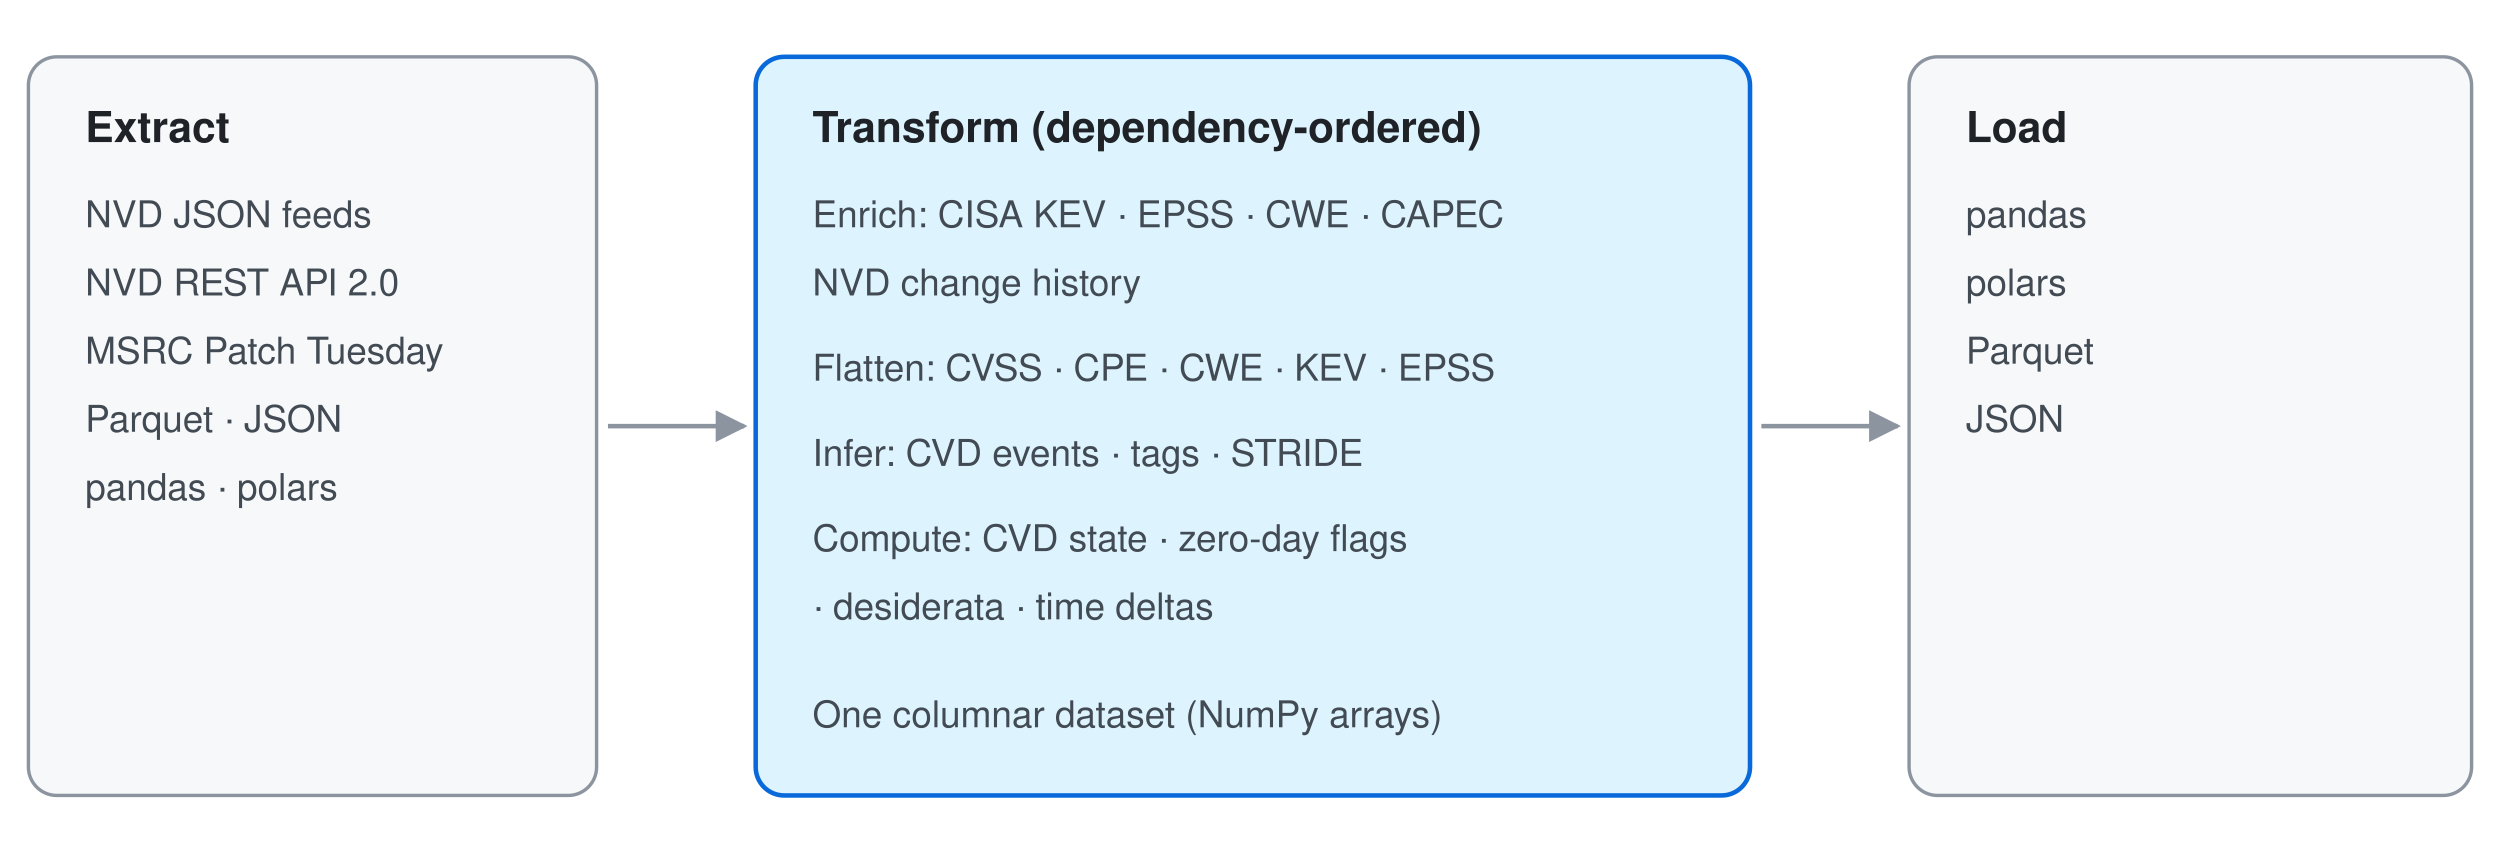
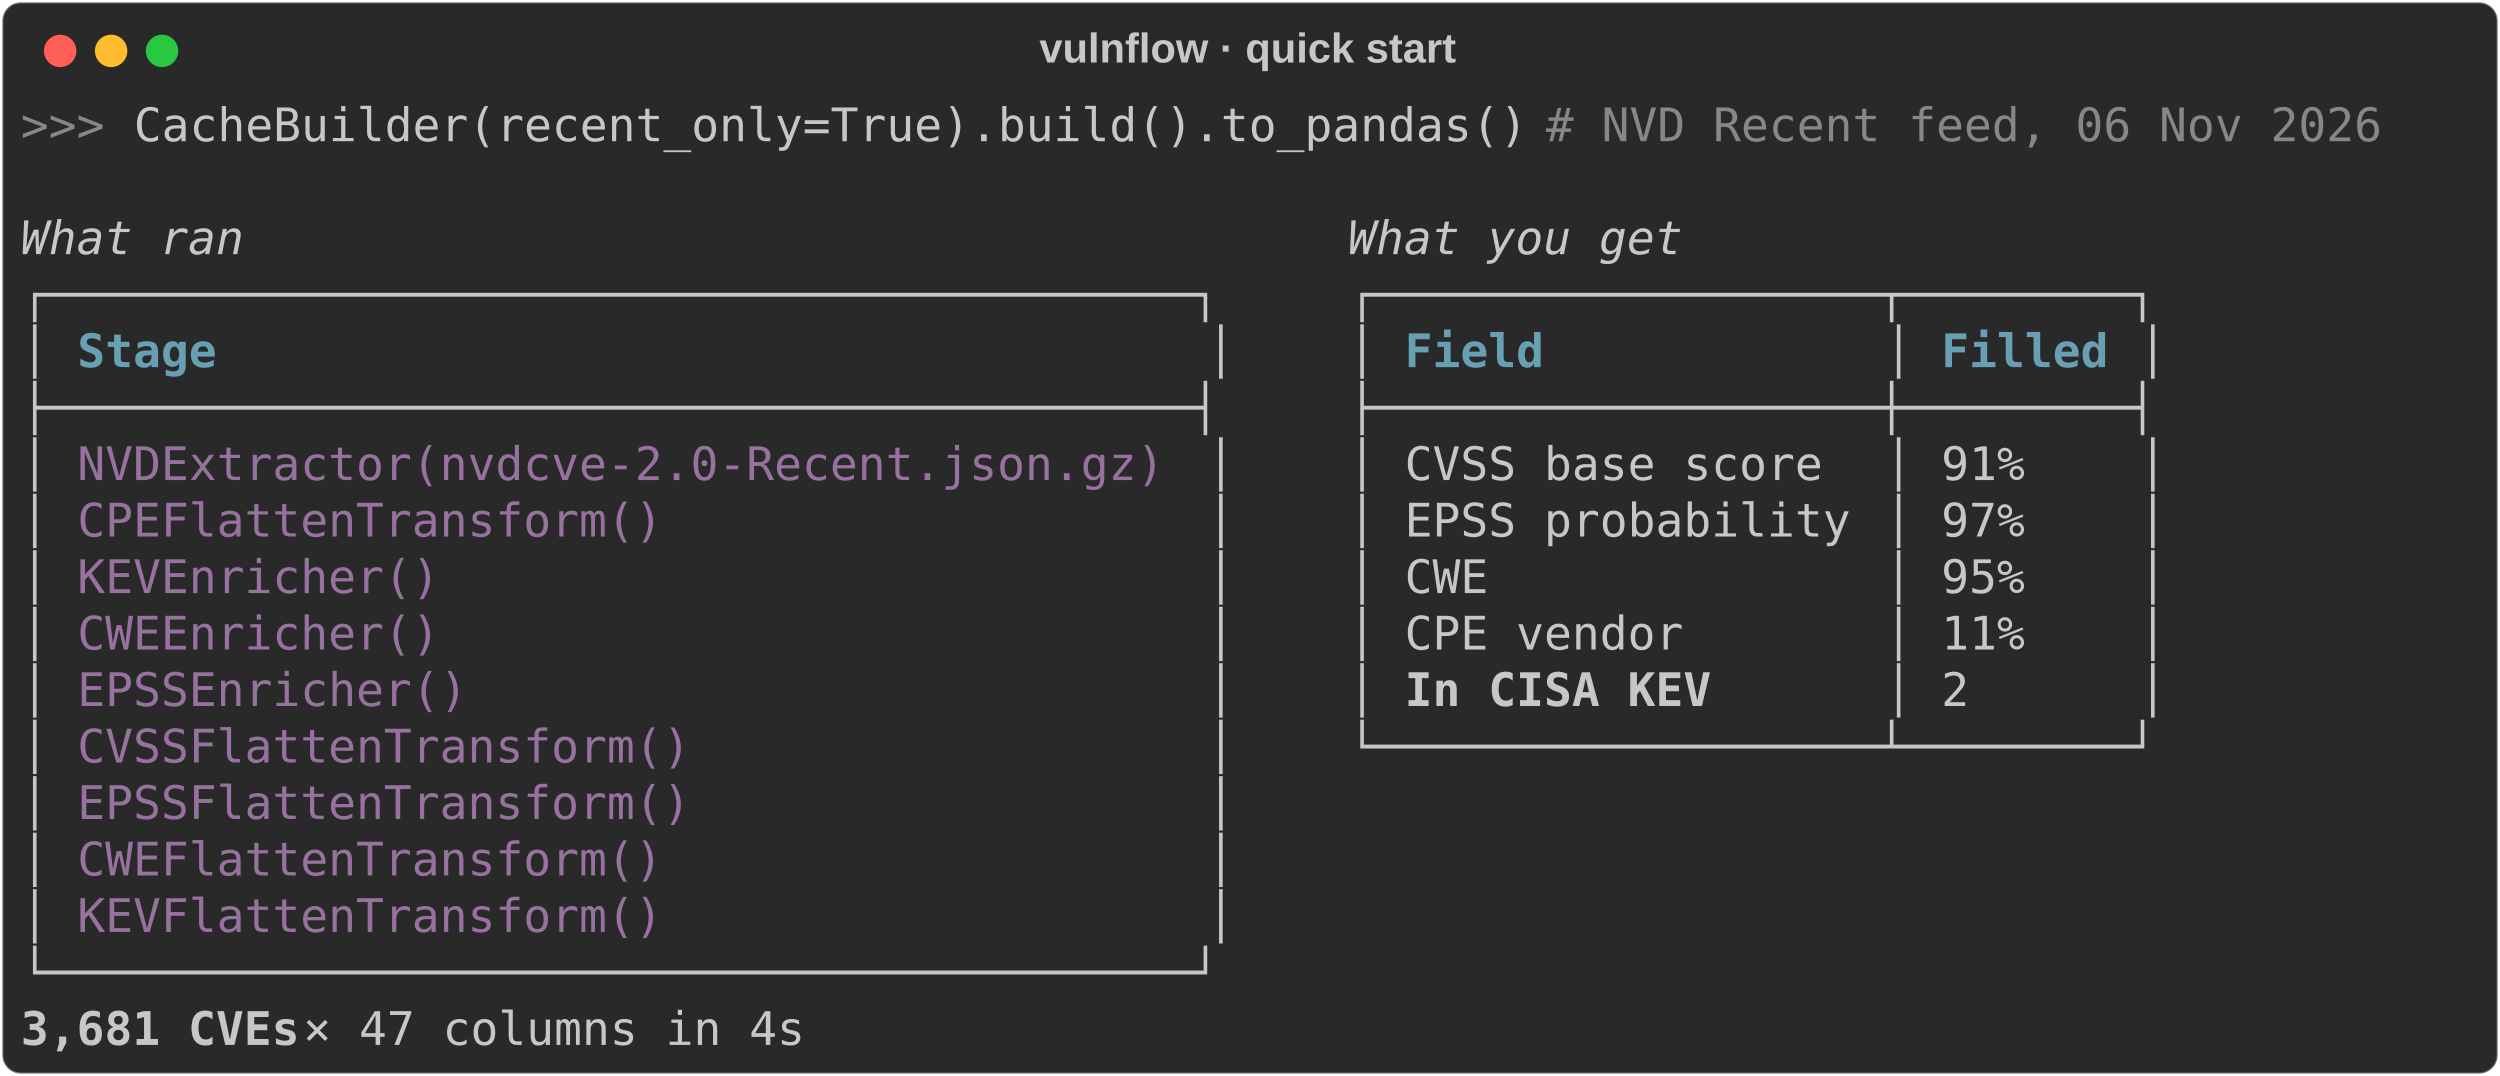
- <svg xmlns="http://www.w3.org/2000/svg" viewBox="0 0 880 300" font-family="-apple-system, Segoe UI, Helvetica, Arial, sans-serif" role="img" aria-labelledby="t d">
+ <svg xmlns="http://www.w3.org/2000/svg" class="rich-terminal" viewBox="0 0 1080 464.8">
  <style>
-     .box { fill: #f6f8fa; stroke: #8c959f; stroke-width: 1.2; }
-     .core { fill: #ddf4ff; stroke: #0969da; stroke-width: 1.6; }
-     .h { font-size: 15px; font-weight: 600; fill: #1f2328; }
-     .t { font-size: 13px; fill: #424a53; }
-     .a { stroke: #8c959f; stroke-width: 1.6; fill: none; marker-end: url(#arrow); }
-     .ah { fill: #8c959f; }
-     @media (prefers-color-scheme: dark) {
-       .box { fill: #161b22; stroke: #6e7681; }
-       .core { fill: #0c2d6b; stroke: #4493f8; }
-       .h { fill: #e6edf3; }
-       .t { fill: #9198a1; }
-       .a { stroke: #6e7681; }
-       .ah { fill: #6e7681; }
-     }
-   </style>
+ 
+     @font-face {
+         font-family: "Fira Code";
+         src: local("FiraCode-Regular"),
+                 url("https://cdnjs.cloudflare.com/ajax/libs/firacode/6.2.0/woff2/FiraCode-Regular.woff2") format("woff2"),
+                 url("https://cdnjs.cloudflare.com/ajax/libs/firacode/6.2.0/woff/FiraCode-Regular.woff") format("woff");
+         font-style: normal;
+         font-weight: 400;
+     }
+     @font-face {
+         font-family: "Fira Code";
+         src: local("FiraCode-Bold"),
+                 url("https://cdnjs.cloudflare.com/ajax/libs/firacode/6.2.0/woff2/FiraCode-Bold.woff2") format("woff2"),
+                 url("https://cdnjs.cloudflare.com/ajax/libs/firacode/6.2.0/woff/FiraCode-Bold.woff") format("woff");
+         font-style: bold;
+         font-weight: 700;
+     }
+ 
+     .terminal-3118309482-matrix {
+         font-family: Fira Code, monospace;
+         font-size: 20px;
+         line-height: 24.4px;
+         font-variant-east-asian: full-width;
+     }
+ 
+     .terminal-3118309482-title {
+         font-size: 18px;
+         font-weight: bold;
+         font-family: arial;
+     }
+ 
+     .terminal-3118309482-r1 { fill: #868887 }
+ .terminal-3118309482-r2 { fill: #c5c8c6 }
+ .terminal-3118309482-r3 { fill: #c5c8c6;font-style: italic; }
+ .terminal-3118309482-r4 { fill: #68a0b3;font-weight: bold }
+ .terminal-3118309482-r5 { fill: #98729f }
+ .terminal-3118309482-r6 { fill: #c5c8c6;font-weight: bold }
+     </style>
  <defs>
-     <marker id="arrow" viewBox="0 0 10 10" refX="9" refY="5" markerWidth="7" markerHeight="7" orient="auto">
-       <path class="ah" d="M0,0 L10,5 L0,10 z" />
-     </marker>
+     <clipPath id="terminal-3118309482-clip-terminal">
+       <rect x="0" y="0" width="1060.4" height="413.8" />
+     </clipPath>
+     <clipPath id="terminal-3118309482-line-0">
+       <rect x="0" y="1.5" width="1061.4" height="24.65" />
+     </clipPath>
+     <clipPath id="terminal-3118309482-line-1">
+       <rect x="0" y="25.9" width="1061.4" height="24.65" />
+     </clipPath>
+     <clipPath id="terminal-3118309482-line-2">
+       <rect x="0" y="50.3" width="1061.4" height="24.65" />
+     </clipPath>
+     <clipPath id="terminal-3118309482-line-3">
+       <rect x="0" y="74.7" width="1061.4" height="24.65" />
+     </clipPath>
+     <clipPath id="terminal-3118309482-line-4">
+       <rect x="0" y="99.1" width="1061.4" height="24.65" />
+     </clipPath>
+     <clipPath id="terminal-3118309482-line-5">
+       <rect x="0" y="123.5" width="1061.4" height="24.65" />
+     </clipPath>
+     <clipPath id="terminal-3118309482-line-6">
+       <rect x="0" y="147.9" width="1061.4" height="24.65" />
+     </clipPath>
+     <clipPath id="terminal-3118309482-line-7">
+       <rect x="0" y="172.3" width="1061.4" height="24.65" />
+     </clipPath>
+     <clipPath id="terminal-3118309482-line-8">
+       <rect x="0" y="196.7" width="1061.4" height="24.65" />
+     </clipPath>
+     <clipPath id="terminal-3118309482-line-9">
+       <rect x="0" y="221.1" width="1061.4" height="24.65" />
+     </clipPath>
+     <clipPath id="terminal-3118309482-line-10">
+       <rect x="0" y="245.5" width="1061.4" height="24.65" />
+     </clipPath>
+     <clipPath id="terminal-3118309482-line-11">
+       <rect x="0" y="269.9" width="1061.4" height="24.65" />
+     </clipPath>
+     <clipPath id="terminal-3118309482-line-12">
+       <rect x="0" y="294.3" width="1061.4" height="24.65" />
+     </clipPath>
+     <clipPath id="terminal-3118309482-line-13">
+       <rect x="0" y="318.7" width="1061.4" height="24.65" />
+     </clipPath>
+     <clipPath id="terminal-3118309482-line-14">
+       <rect x="0" y="343.1" width="1061.4" height="24.65" />
+     </clipPath>
+     <clipPath id="terminal-3118309482-line-15">
+       <rect x="0" y="367.5" width="1061.4" height="24.65" />
+     </clipPath>
  </defs>
-   <rect class="box" x="10" y="20" width="200" height="260" rx="10" />
-   <text class="h" x="30" y="50">Extract</text>
-   <text class="t" x="30" y="80">NVD JSON feeds</text>
-   <text class="t" x="30" y="104">NVD REST API 2.0</text>
-   <text class="t" x="30" y="128">MSRC Patch Tuesday</text>
-   <text class="t" x="30" y="152">Parquet · JSON</text>
-   <text class="t" x="30" y="176">pandas · polars</text>
-   <path class="a" d="M214,150 L262,150" />
-   <rect class="core" x="266" y="20" width="350" height="260" rx="10" />
-   <text class="h" x="286" y="50">Transform (dependency-ordered)</text>
-   <text class="t" x="286" y="80">Enrich: CISA KEV · EPSS · CWE · CAPEC</text>
-   <text class="t" x="286" y="104">            NVD change history</text>
-   <text class="t" x="286" y="134">Flatten: CVSS · CPE · CWE · KEV · EPSS</text>
-   <text class="t" x="286" y="164">Infer: CVD events · tags · STRIDE</text>
-   <text class="t" x="286" y="194">Compute: CVD state · zero-day flags</text>
-   <text class="t" x="286" y="218">                 · desiderata · time deltas</text>
-   <text class="t" x="286" y="256">One columnar dataset (NumPy arrays)</text>
-   <path class="a" d="M620,150 L668,150" />
-   <rect class="box" x="672" y="20" width="198" height="260" rx="10" />
-   <text class="h" x="692" y="50">Load</text>
-   <text class="t" x="692" y="80">pandas</text>
-   <text class="t" x="692" y="104">polars</text>
-   <text class="t" x="692" y="128">Parquet</text>
-   <text class="t" x="692" y="152">JSON</text>
+   <rect fill="#292929" stroke="rgba(255,255,255,0.35)" stroke-width="1" x="1" y="1" width="1078" height="462.8" rx="8" />
+   <text class="terminal-3118309482-title" fill="#c5c8c6" text-anchor="middle" x="539" y="27">vulnflow · quick start</text>
+   <g transform="translate(26,22)">
+     <circle cx="0" cy="0" r="7" fill="#ff5f57" />
+     <circle cx="22" cy="0" r="7" fill="#febc2e" />
+     <circle cx="44" cy="0" r="7" fill="#28c840" />
+   </g>
+   <g transform="translate(9, 41)" clip-path="url(#terminal-3118309482-clip-terminal)">
+     <g class="terminal-3118309482-matrix">
+       <text class="terminal-3118309482-r1" x="0" y="20" textLength="48.8" clip-path="url(#terminal-3118309482-line-0)">&gt;&gt;&gt; </text>
+       <text class="terminal-3118309482-r2" x="48.8" y="20" textLength="610" clip-path="url(#terminal-3118309482-line-0)">CacheBuilder(recent_only=True).build().to_pandas()</text>
+       <text class="terminal-3118309482-r1" x="658.8" y="20" textLength="402.6" clip-path="url(#terminal-3118309482-line-0)">   # NVD Recent feed, 06 Nov 2026</text>
+       <text class="terminal-3118309482-r2" x="1061.4" y="20" textLength="12.2" clip-path="url(#terminal-3118309482-line-0)">
+ </text>
+       <text class="terminal-3118309482-r2" x="1061.4" y="44.4" textLength="12.2" clip-path="url(#terminal-3118309482-line-1)">
+ </text>
+       <text class="terminal-3118309482-r3" x="0" y="68.8" textLength="524.6" clip-path="url(#terminal-3118309482-line-2)">                 What ran                  </text>
+       <text class="terminal-3118309482-r3" x="573.4" y="68.8" textLength="353.8" clip-path="url(#terminal-3118309482-line-2)">        What you get         </text>
+       <text class="terminal-3118309482-r2" x="1061.4" y="68.8" textLength="12.2" clip-path="url(#terminal-3118309482-line-2)">
+ </text>
+       <text class="terminal-3118309482-r2" x="0" y="93.2" textLength="524.6" clip-path="url(#terminal-3118309482-line-3)">┌─────────────────────────────────────────┐</text>
+       <text class="terminal-3118309482-r2" x="573.4" y="93.2" textLength="353.8" clip-path="url(#terminal-3118309482-line-3)">┌──────────────────┬────────┐</text>
+       <text class="terminal-3118309482-r2" x="1061.4" y="93.2" textLength="12.2" clip-path="url(#terminal-3118309482-line-3)">
+ </text>
+       <text class="terminal-3118309482-r2" x="0" y="117.6" textLength="12.2" clip-path="url(#terminal-3118309482-line-4)">│</text>
+       <text class="terminal-3118309482-r4" x="24.4" y="117.6" textLength="475.8" clip-path="url(#terminal-3118309482-line-4)">Stage                                  </text>
+       <text class="terminal-3118309482-r2" x="512.4" y="117.6" textLength="12.2" clip-path="url(#terminal-3118309482-line-4)">│</text>
+       <text class="terminal-3118309482-r2" x="573.4" y="117.6" textLength="12.2" clip-path="url(#terminal-3118309482-line-4)">│</text>
+       <text class="terminal-3118309482-r4" x="597.8" y="117.6" textLength="195.2" clip-path="url(#terminal-3118309482-line-4)">Field           </text>
+       <text class="terminal-3118309482-r2" x="805.2" y="117.6" textLength="12.2" clip-path="url(#terminal-3118309482-line-4)">│</text>
+       <text class="terminal-3118309482-r4" x="829.6" y="117.6" textLength="73.2" clip-path="url(#terminal-3118309482-line-4)">Filled</text>
+       <text class="terminal-3118309482-r2" x="915" y="117.6" textLength="12.2" clip-path="url(#terminal-3118309482-line-4)">│</text>
+       <text class="terminal-3118309482-r2" x="1061.4" y="117.6" textLength="12.2" clip-path="url(#terminal-3118309482-line-4)">
+ </text>
+       <text class="terminal-3118309482-r2" x="0" y="142" textLength="524.6" clip-path="url(#terminal-3118309482-line-5)">├─────────────────────────────────────────┤</text>
+       <text class="terminal-3118309482-r2" x="573.4" y="142" textLength="353.8" clip-path="url(#terminal-3118309482-line-5)">├──────────────────┼────────┤</text>
+       <text class="terminal-3118309482-r2" x="1061.4" y="142" textLength="12.2" clip-path="url(#terminal-3118309482-line-5)">
+ </text>
+       <text class="terminal-3118309482-r2" x="0" y="166.4" textLength="12.2" clip-path="url(#terminal-3118309482-line-6)">│</text>
+       <text class="terminal-3118309482-r5" x="24.4" y="166.4" textLength="475.8" clip-path="url(#terminal-3118309482-line-6)">NVDExtractor(nvdcve-2.0-Recent.json.gz)</text>
+       <text class="terminal-3118309482-r2" x="512.4" y="166.4" textLength="12.2" clip-path="url(#terminal-3118309482-line-6)">│</text>
+       <text class="terminal-3118309482-r2" x="573.4" y="166.4" textLength="12.2" clip-path="url(#terminal-3118309482-line-6)">│</text>
+       <text class="terminal-3118309482-r2" x="597.8" y="166.4" textLength="195.2" clip-path="url(#terminal-3118309482-line-6)">CVSS base score </text>
+       <text class="terminal-3118309482-r2" x="805.2" y="166.4" textLength="12.2" clip-path="url(#terminal-3118309482-line-6)">│</text>
+       <text class="terminal-3118309482-r2" x="829.6" y="166.4" textLength="73.2" clip-path="url(#terminal-3118309482-line-6)">   91%</text>
+       <text class="terminal-3118309482-r2" x="915" y="166.4" textLength="12.2" clip-path="url(#terminal-3118309482-line-6)">│</text>
+       <text class="terminal-3118309482-r2" x="1061.4" y="166.4" textLength="12.2" clip-path="url(#terminal-3118309482-line-6)">
+ </text>
+       <text class="terminal-3118309482-r2" x="0" y="190.8" textLength="12.2" clip-path="url(#terminal-3118309482-line-7)">│</text>
+       <text class="terminal-3118309482-r5" x="24.4" y="190.8" textLength="475.8" clip-path="url(#terminal-3118309482-line-7)">CPEFlattenTransform()                  </text>
+       <text class="terminal-3118309482-r2" x="512.4" y="190.8" textLength="12.2" clip-path="url(#terminal-3118309482-line-7)">│</text>
+       <text class="terminal-3118309482-r2" x="573.4" y="190.8" textLength="12.2" clip-path="url(#terminal-3118309482-line-7)">│</text>
+       <text class="terminal-3118309482-r2" x="597.8" y="190.8" textLength="195.2" clip-path="url(#terminal-3118309482-line-7)">EPSS probability</text>
+       <text class="terminal-3118309482-r2" x="805.2" y="190.8" textLength="12.2" clip-path="url(#terminal-3118309482-line-7)">│</text>
+       <text class="terminal-3118309482-r2" x="829.6" y="190.8" textLength="73.2" clip-path="url(#terminal-3118309482-line-7)">   97%</text>
+       <text class="terminal-3118309482-r2" x="915" y="190.8" textLength="12.2" clip-path="url(#terminal-3118309482-line-7)">│</text>
+       <text class="terminal-3118309482-r2" x="1061.4" y="190.8" textLength="12.2" clip-path="url(#terminal-3118309482-line-7)">
+ </text>
+       <text class="terminal-3118309482-r2" x="0" y="215.2" textLength="12.2" clip-path="url(#terminal-3118309482-line-8)">│</text>
+       <text class="terminal-3118309482-r5" x="24.4" y="215.2" textLength="475.8" clip-path="url(#terminal-3118309482-line-8)">KEVEnricher()                          </text>
+       <text class="terminal-3118309482-r2" x="512.4" y="215.2" textLength="12.2" clip-path="url(#terminal-3118309482-line-8)">│</text>
+       <text class="terminal-3118309482-r2" x="573.4" y="215.2" textLength="12.2" clip-path="url(#terminal-3118309482-line-8)">│</text>
+       <text class="terminal-3118309482-r2" x="597.8" y="215.2" textLength="195.2" clip-path="url(#terminal-3118309482-line-8)">CWE             </text>
+       <text class="terminal-3118309482-r2" x="805.2" y="215.2" textLength="12.2" clip-path="url(#terminal-3118309482-line-8)">│</text>
+       <text class="terminal-3118309482-r2" x="829.6" y="215.2" textLength="73.2" clip-path="url(#terminal-3118309482-line-8)">   95%</text>
+       <text class="terminal-3118309482-r2" x="915" y="215.2" textLength="12.2" clip-path="url(#terminal-3118309482-line-8)">│</text>
+       <text class="terminal-3118309482-r2" x="1061.4" y="215.2" textLength="12.2" clip-path="url(#terminal-3118309482-line-8)">
+ </text>
+       <text class="terminal-3118309482-r2" x="0" y="239.6" textLength="12.2" clip-path="url(#terminal-3118309482-line-9)">│</text>
+       <text class="terminal-3118309482-r5" x="24.4" y="239.6" textLength="475.8" clip-path="url(#terminal-3118309482-line-9)">CWEEnricher()                          </text>
+       <text class="terminal-3118309482-r2" x="512.4" y="239.6" textLength="12.2" clip-path="url(#terminal-3118309482-line-9)">│</text>
+       <text class="terminal-3118309482-r2" x="573.4" y="239.6" textLength="12.2" clip-path="url(#terminal-3118309482-line-9)">│</text>
+       <text class="terminal-3118309482-r2" x="597.8" y="239.6" textLength="195.2" clip-path="url(#terminal-3118309482-line-9)">CPE vendor      </text>
+       <text class="terminal-3118309482-r2" x="805.2" y="239.6" textLength="12.2" clip-path="url(#terminal-3118309482-line-9)">│</text>
+       <text class="terminal-3118309482-r2" x="829.6" y="239.6" textLength="73.2" clip-path="url(#terminal-3118309482-line-9)">   11%</text>
+       <text class="terminal-3118309482-r2" x="915" y="239.6" textLength="12.2" clip-path="url(#terminal-3118309482-line-9)">│</text>
+       <text class="terminal-3118309482-r2" x="1061.4" y="239.6" textLength="12.2" clip-path="url(#terminal-3118309482-line-9)">
+ </text>
+       <text class="terminal-3118309482-r2" x="0" y="264" textLength="12.2" clip-path="url(#terminal-3118309482-line-10)">│</text>
+       <text class="terminal-3118309482-r5" x="24.4" y="264" textLength="475.8" clip-path="url(#terminal-3118309482-line-10)">EPSSEnricher()                         </text>
+       <text class="terminal-3118309482-r2" x="512.4" y="264" textLength="12.2" clip-path="url(#terminal-3118309482-line-10)">│</text>
+       <text class="terminal-3118309482-r2" x="573.4" y="264" textLength="12.2" clip-path="url(#terminal-3118309482-line-10)">│</text>
+       <text class="terminal-3118309482-r6" x="597.8" y="264" textLength="195.2" clip-path="url(#terminal-3118309482-line-10)">In CISA KEV     </text>
+       <text class="terminal-3118309482-r2" x="805.2" y="264" textLength="12.2" clip-path="url(#terminal-3118309482-line-10)">│</text>
+       <text class="terminal-3118309482-r2" x="829.6" y="264" textLength="73.2" clip-path="url(#terminal-3118309482-line-10)">     2</text>
+       <text class="terminal-3118309482-r2" x="915" y="264" textLength="12.2" clip-path="url(#terminal-3118309482-line-10)">│</text>
+       <text class="terminal-3118309482-r2" x="1061.4" y="264" textLength="12.2" clip-path="url(#terminal-3118309482-line-10)">
+ </text>
+       <text class="terminal-3118309482-r2" x="0" y="288.4" textLength="12.2" clip-path="url(#terminal-3118309482-line-11)">│</text>
+       <text class="terminal-3118309482-r5" x="24.4" y="288.4" textLength="475.8" clip-path="url(#terminal-3118309482-line-11)">CVSSFlattenTransform()                 </text>
+       <text class="terminal-3118309482-r2" x="512.4" y="288.4" textLength="12.2" clip-path="url(#terminal-3118309482-line-11)">│</text>
+       <text class="terminal-3118309482-r2" x="573.4" y="288.4" textLength="353.8" clip-path="url(#terminal-3118309482-line-11)">└──────────────────┴────────┘</text>
+       <text class="terminal-3118309482-r2" x="1061.4" y="288.4" textLength="12.2" clip-path="url(#terminal-3118309482-line-11)">
+ </text>
+       <text class="terminal-3118309482-r2" x="0" y="312.8" textLength="12.2" clip-path="url(#terminal-3118309482-line-12)">│</text>
+       <text class="terminal-3118309482-r5" x="24.4" y="312.8" textLength="475.8" clip-path="url(#terminal-3118309482-line-12)">EPSSFlattenTransform()                 </text>
+       <text class="terminal-3118309482-r2" x="512.4" y="312.8" textLength="12.2" clip-path="url(#terminal-3118309482-line-12)">│</text>
+       <text class="terminal-3118309482-r2" x="1061.4" y="312.8" textLength="12.2" clip-path="url(#terminal-3118309482-line-12)">
+ </text>
+       <text class="terminal-3118309482-r2" x="0" y="337.2" textLength="12.2" clip-path="url(#terminal-3118309482-line-13)">│</text>
+       <text class="terminal-3118309482-r5" x="24.4" y="337.2" textLength="475.8" clip-path="url(#terminal-3118309482-line-13)">CWEFlattenTransform()                  </text>
+       <text class="terminal-3118309482-r2" x="512.4" y="337.2" textLength="12.2" clip-path="url(#terminal-3118309482-line-13)">│</text>
+       <text class="terminal-3118309482-r2" x="1061.4" y="337.2" textLength="12.2" clip-path="url(#terminal-3118309482-line-13)">
+ </text>
+       <text class="terminal-3118309482-r2" x="0" y="361.6" textLength="12.2" clip-path="url(#terminal-3118309482-line-14)">│</text>
+       <text class="terminal-3118309482-r5" x="24.4" y="361.6" textLength="475.8" clip-path="url(#terminal-3118309482-line-14)">KEVFlattenTransform()                  </text>
+       <text class="terminal-3118309482-r2" x="512.4" y="361.6" textLength="12.2" clip-path="url(#terminal-3118309482-line-14)">│</text>
+       <text class="terminal-3118309482-r2" x="1061.4" y="361.6" textLength="12.2" clip-path="url(#terminal-3118309482-line-14)">
+ </text>
+       <text class="terminal-3118309482-r2" x="0" y="386" textLength="524.6" clip-path="url(#terminal-3118309482-line-15)">└─────────────────────────────────────────┘</text>
+       <text class="terminal-3118309482-r2" x="1061.4" y="386" textLength="12.2" clip-path="url(#terminal-3118309482-line-15)">
+ </text>
+       <text class="terminal-3118309482-r6" x="0" y="410.4" textLength="122" clip-path="url(#terminal-3118309482-line-16)">3,681 CVEs</text>
+       <text class="terminal-3118309482-r2" x="122" y="410.4" textLength="231.8" clip-path="url(#terminal-3118309482-line-16)"> × 47 columns in 4s</text>
+       <text class="terminal-3118309482-r2" x="1061.4" y="410.4" textLength="12.2" clip-path="url(#terminal-3118309482-line-16)">
+ </text>
+     </g>
+   </g>
</svg>
